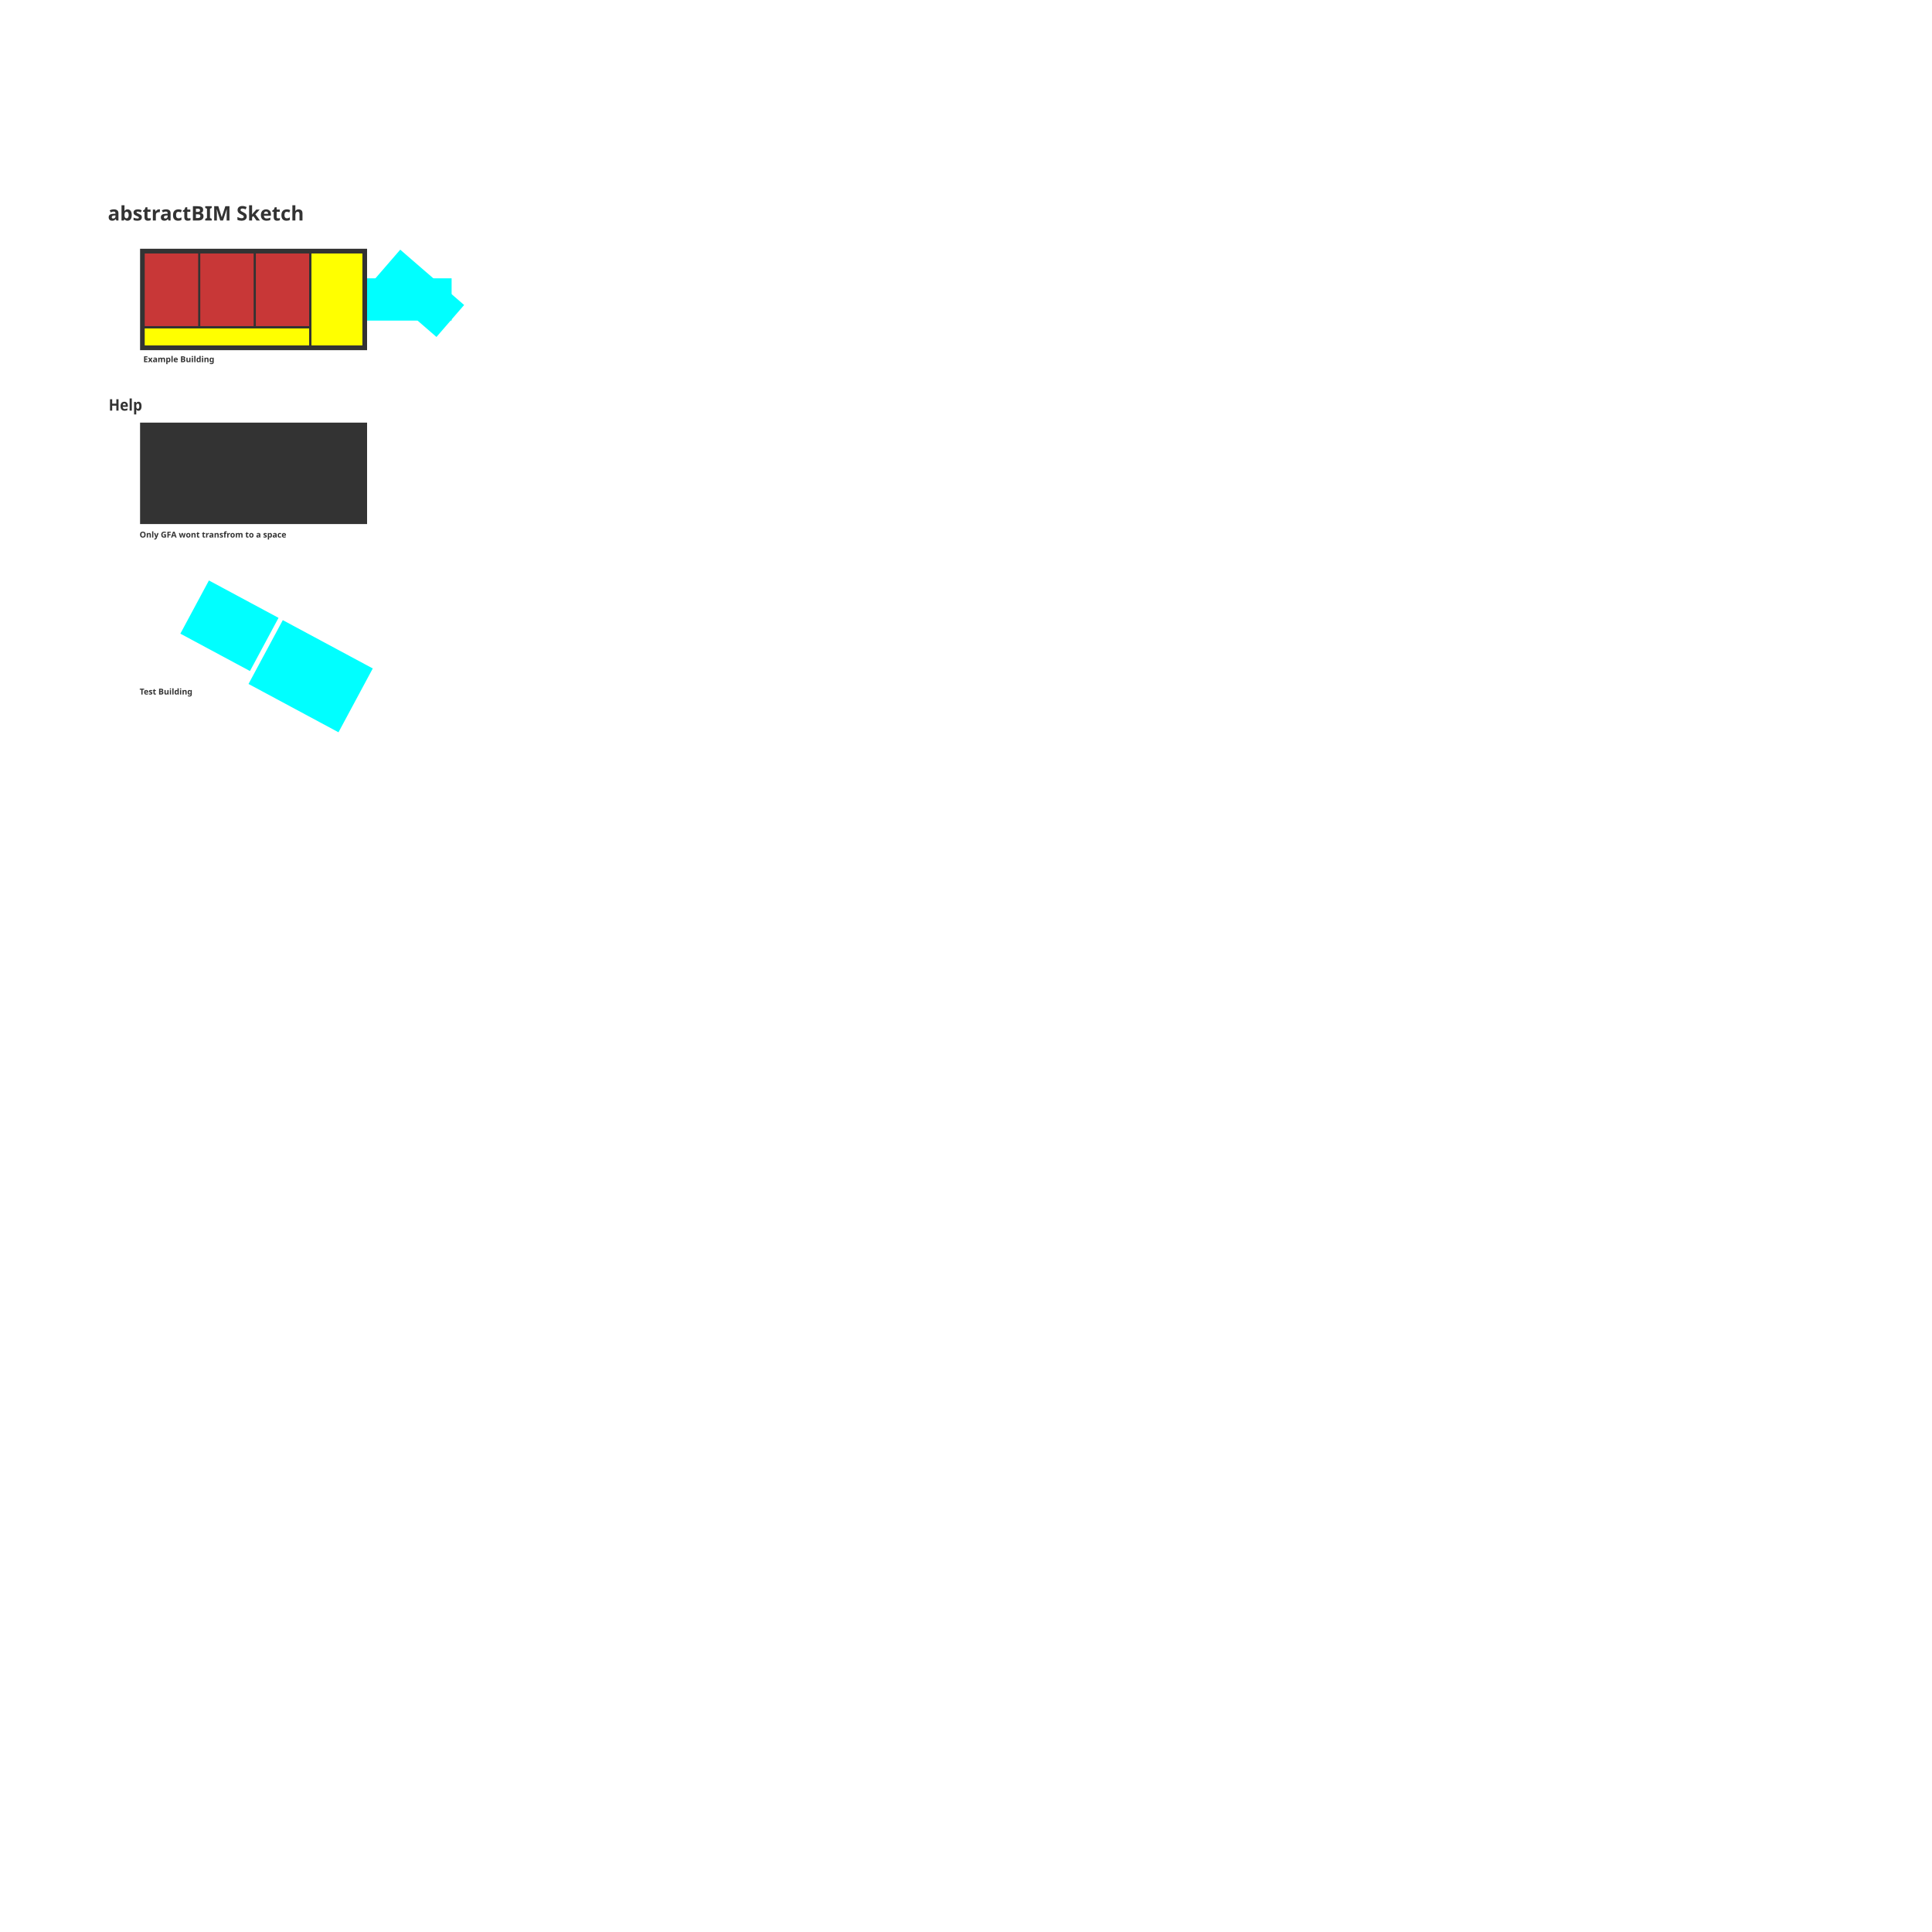
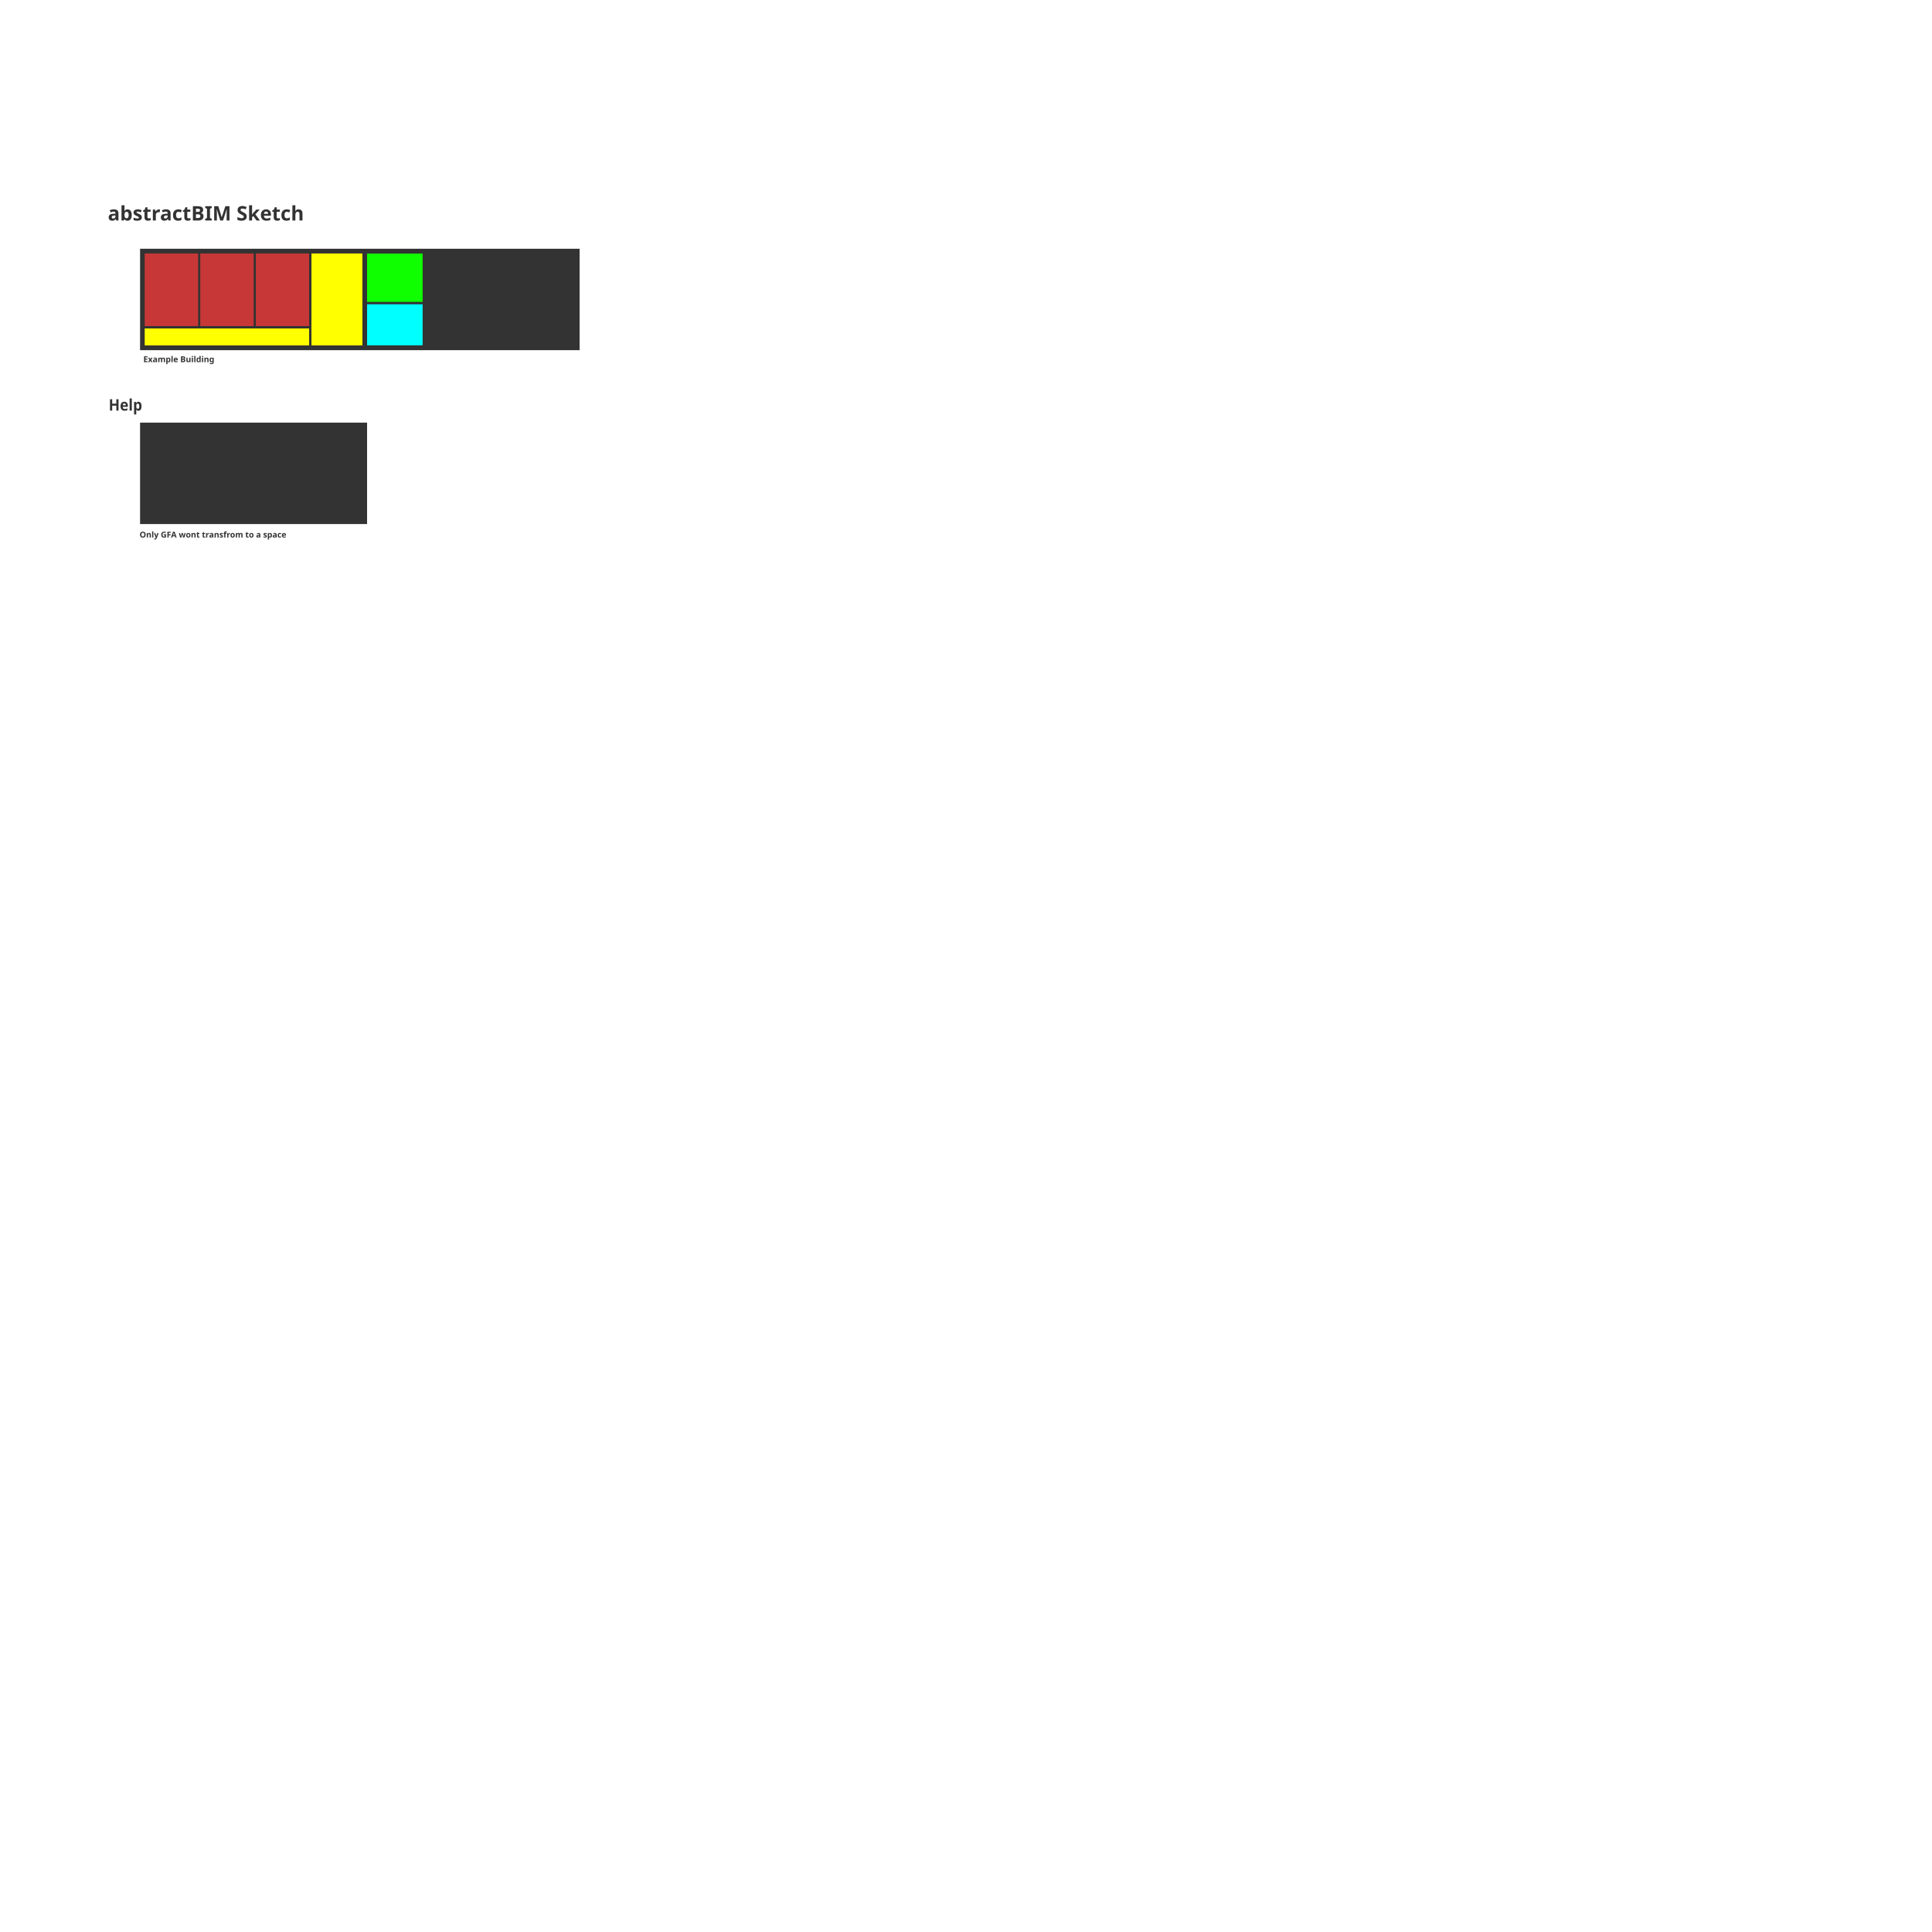
<svg xmlns="http://www.w3.org/2000/svg" width="10000cm" height="10000cm" viewBox="0 0 100000 100000" version="1.1" id="svg1">
  <defs id="defs1" />
-   <g id="layer5">
-     <rect style="display:inline;fill:#333333;stroke:#000000;stroke-width:0.292" id="rect2-9" width="11749.985" height="5249.971" x="7250.007" y="21875" />
-     <text xml:space="preserve" style="font-weight:bold;font-size:423.333px;font-family:Sans;-inkscape-font-specification:'Sans Bold';text-align:start;writing-mode:lr-tb;direction:ltr;text-anchor:start;display:inline;fill:#333333;stroke:#000000;stroke-width:0.265" x="7225.454" y="27823.822" id="text3">
-       <tspan id="tspan3" style="stroke-width:0.265" x="7225.454" y="27823.822">Only GFA wont transfrom to a space</tspan>
-     </text>
-     <text xml:space="preserve" style="font-weight:bold;font-size:423.333px;font-family:Sans;-inkscape-font-specification:'Sans Bold';text-align:start;writing-mode:lr-tb;direction:ltr;text-anchor:start;display:inline;fill:#333333;stroke:#000000;stroke-width:0.265" x="7225.455" y="35948.82" id="text3-2">
-       <tspan id="tspan3-6" style="stroke-width:0.265" x="7225.455" y="35948.82">Test Building</tspan>
-     </text>
-   </g>
  <g id="layer3">
    <g id="layer2">
      <g id="layer2-5" style="display:inline">
-         <rect style="fill:#333333;stroke:#000000;stroke-width:0.292" id="rect2" width="11749.985" height="5249.971" x="7250.015" y="12875.016" />
+         <rect style="fill:#333333;stroke:#000000;stroke-width:0.407" id="rect2" width="22749.725" height="5249.856" x="7250.072" y="12875.073" />
        <g id="layer1">
          <g id="layer6">
            <rect style="fill:#c83737;stroke:#000000;stroke-width:0.081" id="rect1" width="2750.002" height="3749.967" x="7500.006" y="13124.992" />
            <rect style="fill:#c83737;stroke:#000000;stroke-width:0.081" id="rect1-5" width="2750.002" height="3749.967" x="10374.998" y="13125.017" />
            <rect style="fill:#c83737;stroke:#000000;stroke-width:0.081" id="rect1-5-2" width="2750.002" height="3749.967" x="13249.998" y="13125.017" />
            <rect style="fill:#ffff00;stroke:#000000;stroke-width:0.081" id="rect7" width="8499.843" height="874.897" x="7500.117" y="17000.117" />
            <path style="fill:#ffff00;stroke:#000000;stroke-width:0.265" d="m 16125,13125 v 4750 h 2625 v -4750 z" id="path3" />
-             <rect style="fill:#00ffff;stroke:#000000;stroke-width:0.265" id="rect5" width="4375.001" height="2187.917" x="19000" y="14406.042" />
+             <rect style="fill:#0fff00;fill-opacity:1;stroke:#000000;stroke-width:0.265" id="rect6" width="2875" height="2500" x="19000" y="13125" />
+             <rect style="fill:#00ffff;fill-opacity:1;stroke:#000000;stroke-width:0.265" id="rect8" width="2875" height="2125" x="19000" y="15750" />
          </g>
        </g>
        <g id="layer7">
          <g id="layer8">
            <rect style="fill:#c83737;stroke:#000000;stroke-width:0.081" id="rect1-2" width="2750.002" height="3749.967" x="7500.006" y="13124.992" />
            <rect style="fill:#c83737;stroke:#000000;stroke-width:0.081" id="rect1-5-9" width="2750.002" height="3749.967" x="10374.998" y="13125.017" />
            <rect style="fill:#c83737;stroke:#000000;stroke-width:0.081" id="rect1-5-2-1" width="2750.002" height="3749.967" x="13249.998" y="13125.017" />
            <rect style="fill:#ffff00;stroke:#000000;stroke-width:0.081" id="rect7-2" width="8499.843" height="874.897" x="7500.117" y="17000.117" />
            <path style="fill:#ffff00;stroke:#000000;stroke-width:0.265" d="m 16125,13125 v 4750 h 2625 v -4750 z" id="path3-7" />
-             <rect style="display:inline;fill:#00ffff;stroke:#000000;stroke-width:0.265" id="rect5-9" width="4375.001" height="2187.917" x="24120.15" y="-3792.268" transform="rotate(40.89163)" />
          </g>
        </g>
        <text xml:space="preserve" style="font-weight:bold;font-size:416.772px;font-family:Sans;-inkscape-font-specification:'Sans Bold';text-align:start;writing-mode:lr-tb;direction:ltr;text-anchor:start;display:inline;fill:#333333;stroke:#000000;stroke-width:0.26" x="-16342.83" y="14264.312" id="text2" transform="matrix(1.015742,-1.6169855e-8,0,1.015742,24019.86,4256.77)">
          <tspan id="tspan2" style="stroke-width:0.26" x="-16342.83" y="14264.312">Example Building</tspan>
        </text>
      </g>
-       <g id="layer2-5-6" transform="matrix(0.2786195,0.6019075,-1.411633,0.6534365,38691.888,15085.335)" style="display:inline">
-         <g id="layer1-0" style="display:inline">
-           <g id="layer6-6" />
-         </g>
-         <g id="layer7-0">
-           <g id="layer8-2" style="fill:#00ffff">
-             <rect style="fill:#00ffff;stroke:#000000;stroke-width:0.304" id="rect3" width="5176.121" height="3254.529" x="-22128.922" y="27461.17" transform="matrix(0.9522964,-0.3051748,0.8697727,0.4934525,0,0)" />
-             <rect style="fill:#00ffff;stroke:#000000;stroke-width:0.304" id="rect4" width="6690.647" height="3905.434" x="-16636.396" y="27461.172" transform="matrix(0.9522964,-0.3051748,0.8697727,0.4934525,0,0)" />
-           </g>
-         </g>
-       </g>
    </g>
  </g>
  <g id="layer4">
+     <text xml:space="preserve" style="font-weight:bold;font-size:789.912px;font-family:Sans;-inkscape-font-specification:'Sans Bold';text-align:start;writing-mode:lr-tb;direction:ltr;text-anchor:start;display:inline;fill:#333333;stroke:#000000;stroke-width:0.494" x="5875.261" y="20346.992" id="text2-5-0" transform="scale(0.9574043,1.044491)">
+       <tspan id="tspan2-3-9" style="stroke-width:0.494" x="5875.261" y="20346.992">Help</tspan>
+     </text>
    <text xml:space="preserve" style="display:inline;font-weight:bold;font-size:1021.48px;font-family:Sans;-inkscape-font-specification:'Sans Bold';text-align:start;writing-mode:lr-tb;direction:ltr;text-anchor:start;fill:#333333;stroke:#000000;stroke-width:0.638" x="-18152.354" y="7046.178" id="text2-5" transform="matrix(1.015742,-1.6169855e-8,0,1.015742,24019.86,4256.77)">
      <tspan id="tspan2-3" style="stroke-width:0.638" x="-18152.354" y="7046.178">abstractBIM Sketch</tspan>
    </text>
-     <text xml:space="preserve" style="font-weight:bold;font-size:789.912px;font-family:Sans;-inkscape-font-specification:'Sans Bold';text-align:start;writing-mode:lr-tb;direction:ltr;text-anchor:start;display:inline;fill:#333333;stroke:#000000;stroke-width:0.494" x="5875.261" y="20346.992" id="text2-5-0" transform="scale(0.9574043,1.044491)">
-       <tspan id="tspan2-3-9" style="stroke-width:0.494" x="5875.261" y="20346.992">Help</tspan>
-     </text>
+     <g id="layer5">
+       <rect style="display:inline;fill:#333333;stroke:#000000;stroke-width:0.292" id="rect2-9" width="11749.985" height="5249.971" x="7250.007" y="21875" />
+       <text xml:space="preserve" style="font-weight:bold;font-size:423.333px;font-family:Sans;-inkscape-font-specification:'Sans Bold';text-align:start;writing-mode:lr-tb;direction:ltr;text-anchor:start;display:inline;fill:#333333;stroke:#000000;stroke-width:0.265" x="7225.454" y="27823.822" id="text3">
+         <tspan id="tspan3" style="stroke-width:0.265" x="7225.454" y="27823.822">Only GFA wont transfrom to a space</tspan>
+       </text>
+     </g>
  </g>
</svg>
